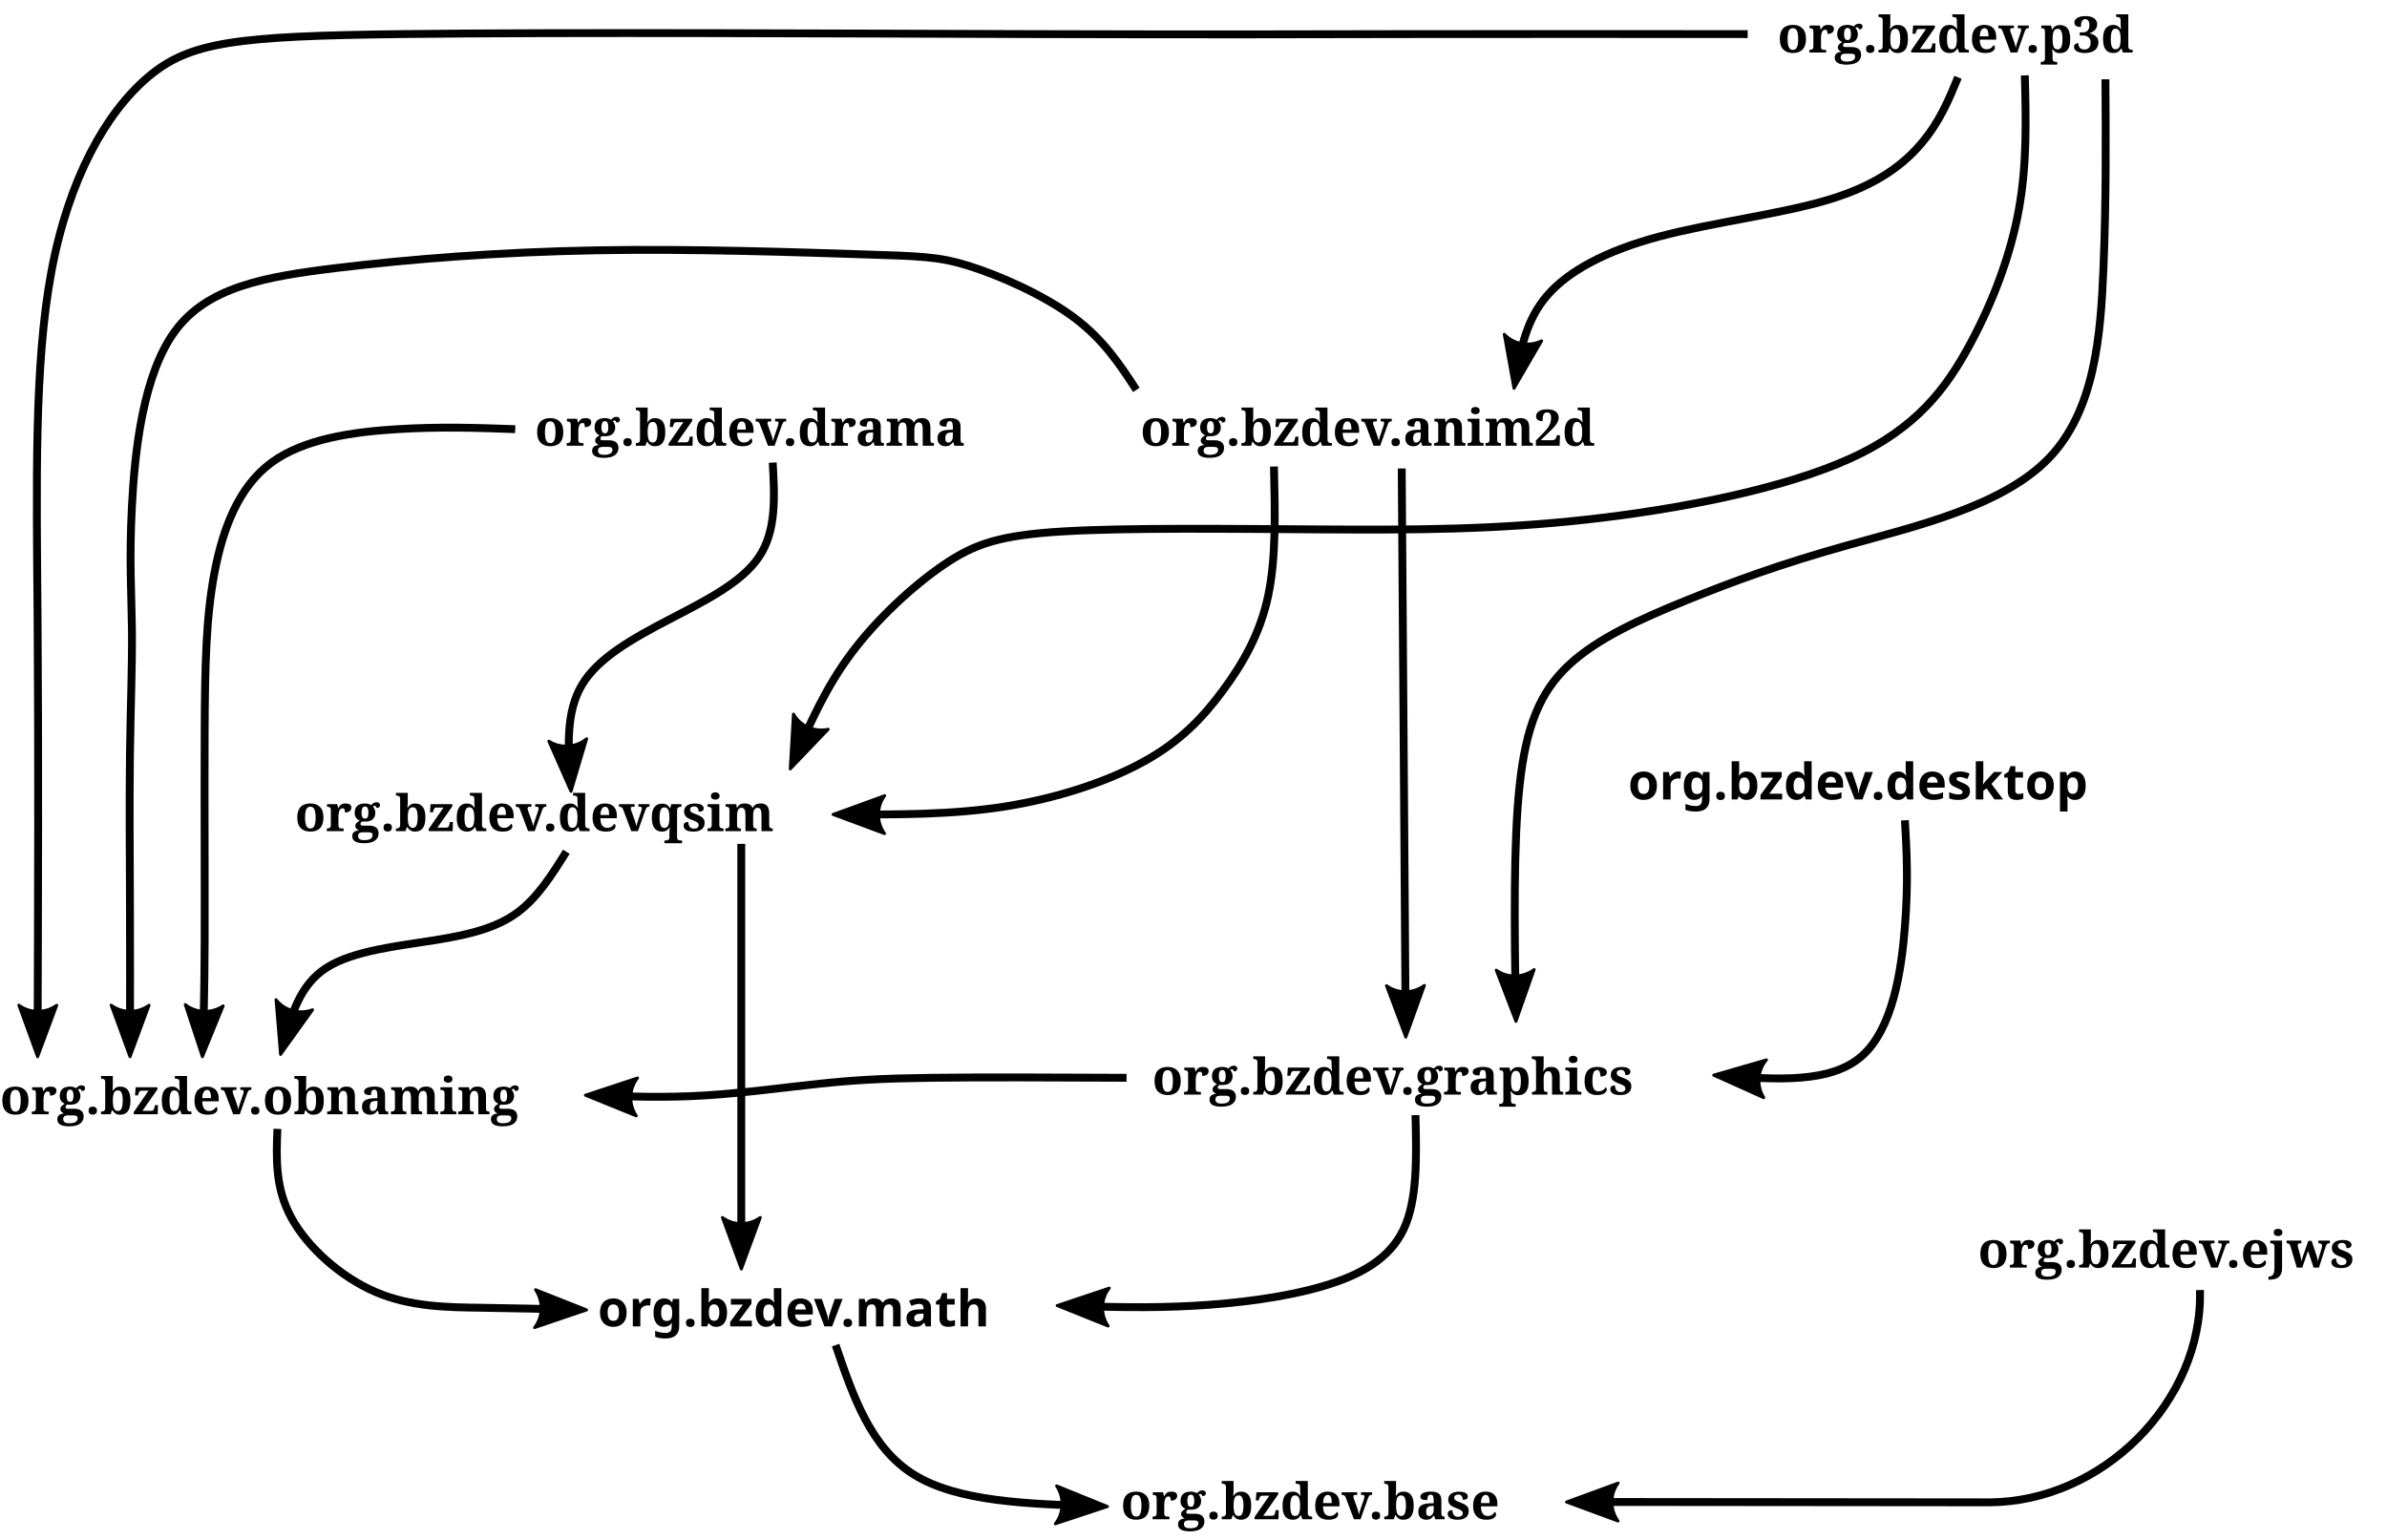
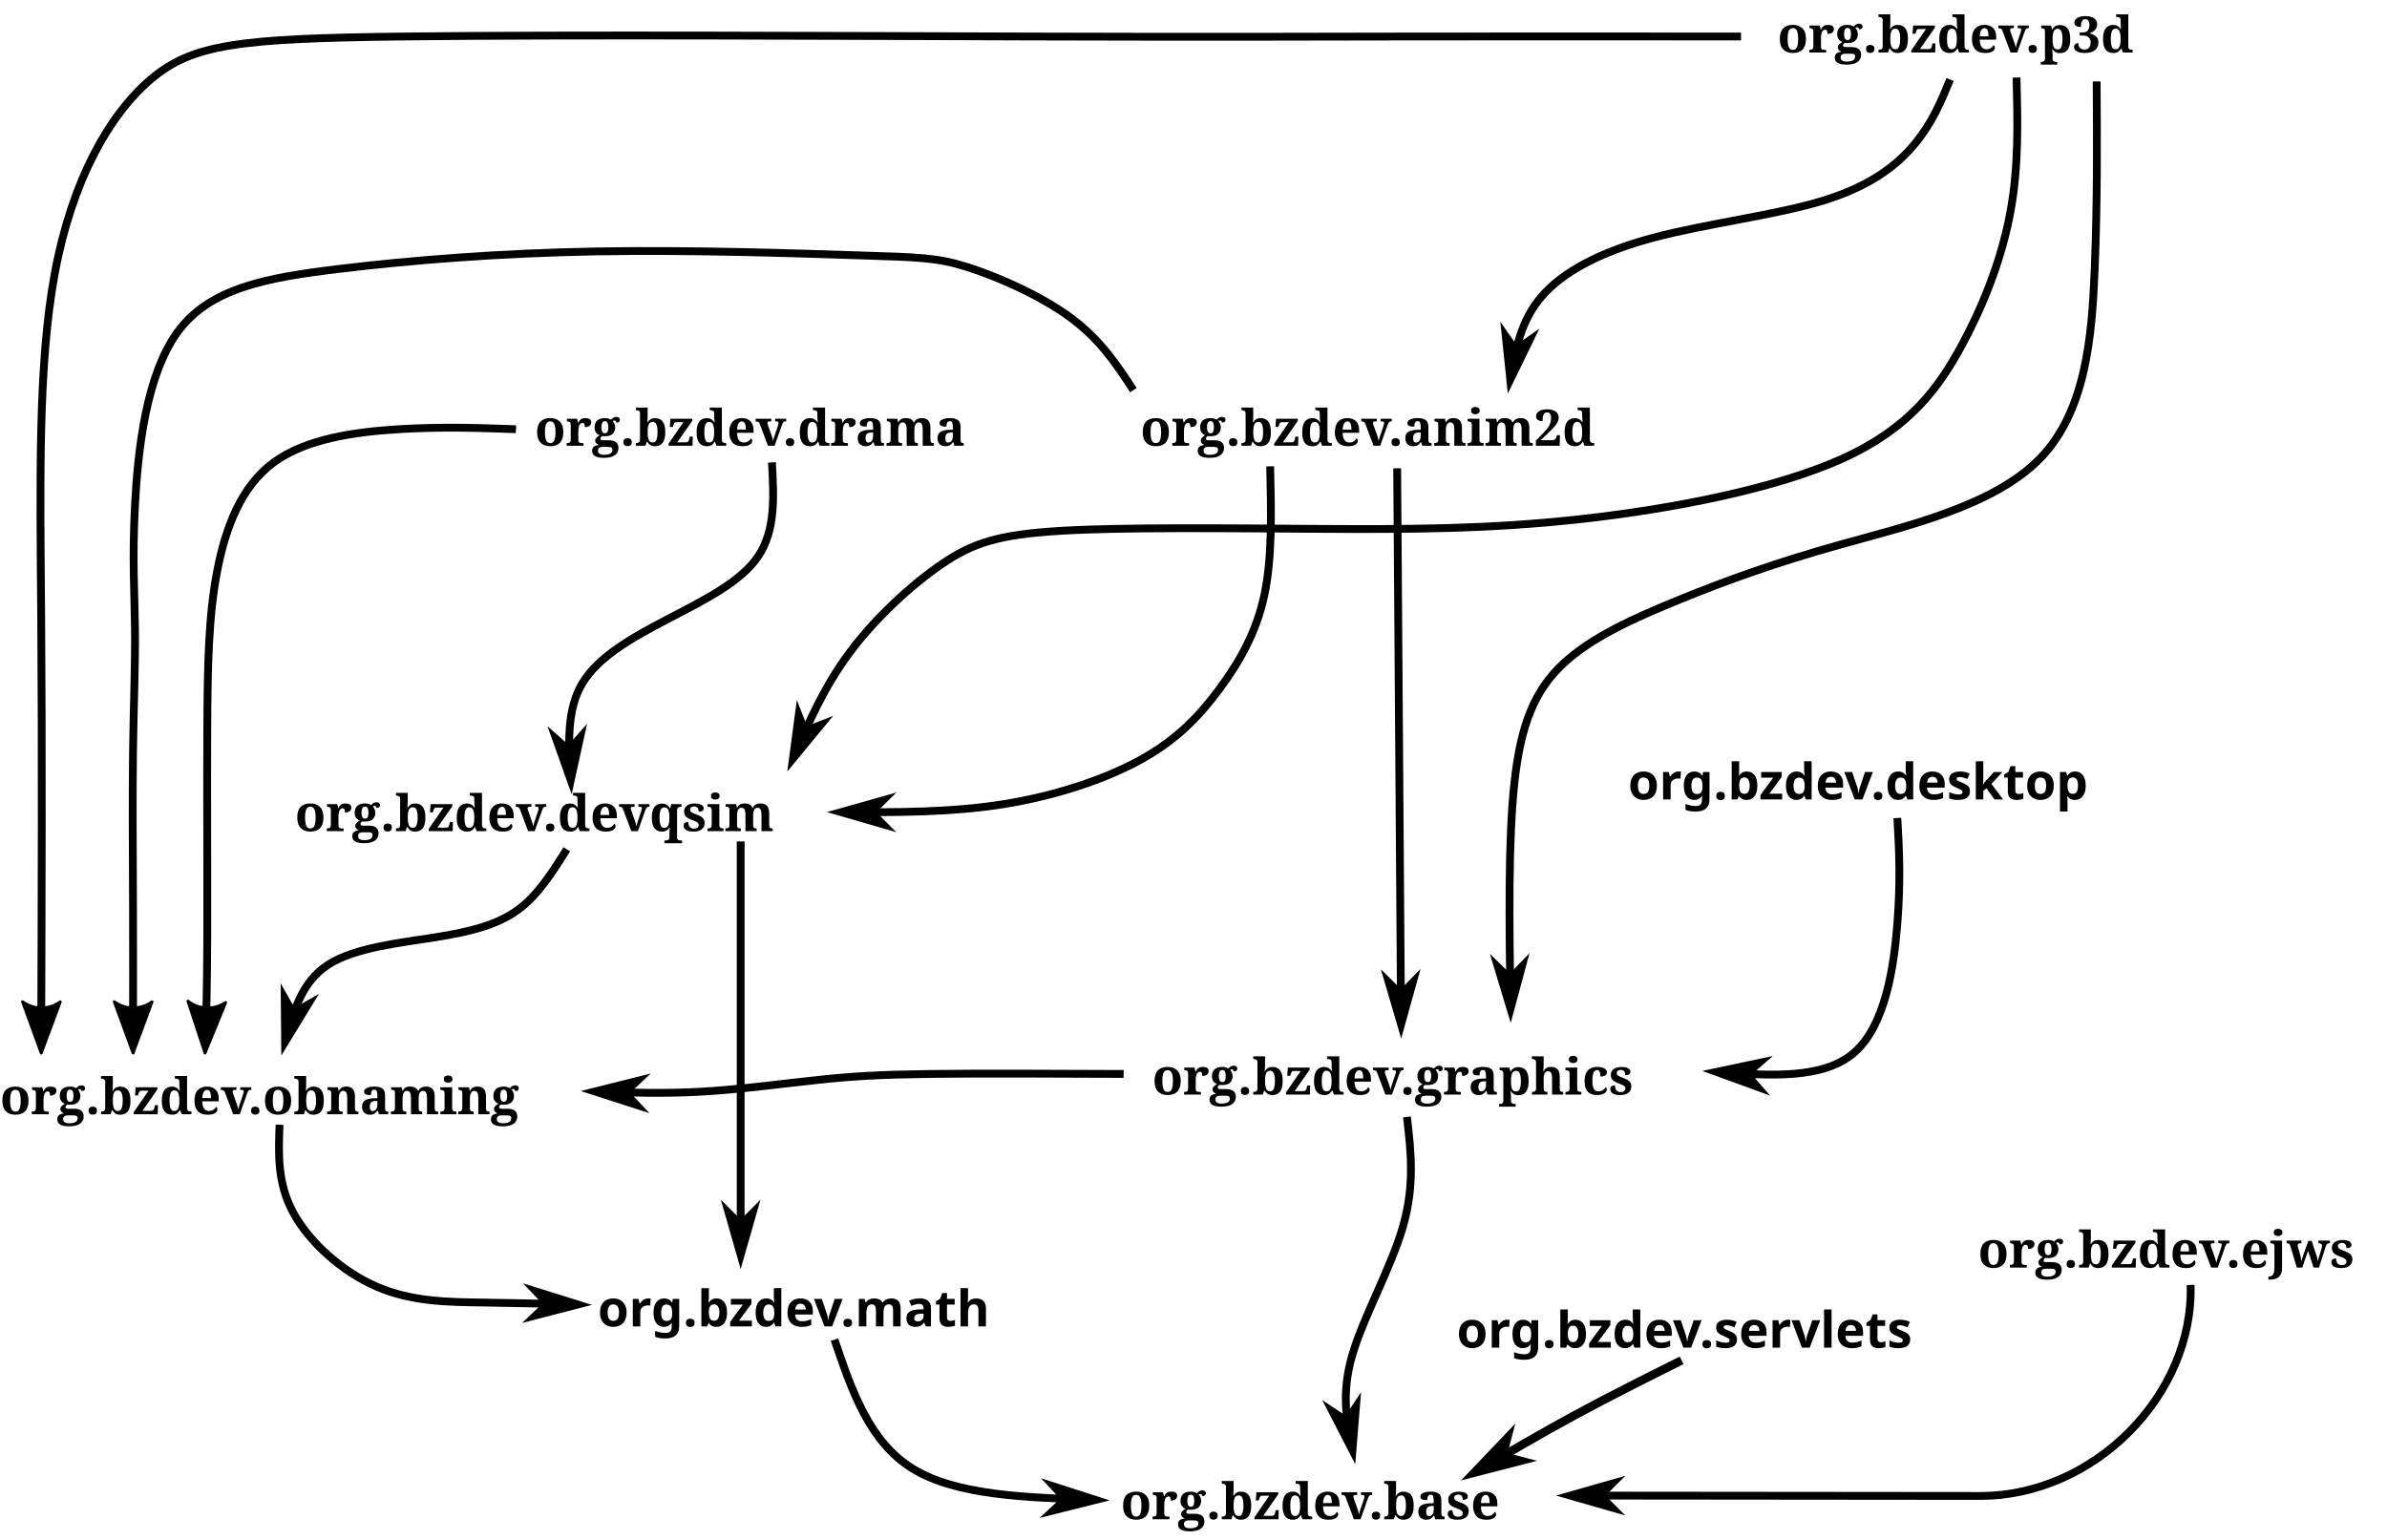
<svg xmlns="http://www.w3.org/2000/svg" width="31cm" height="20cm" viewBox="115 91 607 389" version="1.1" id="svg1667">
  <defs id="defs1671">
    <marker style="overflow:visible" id="marker2093" refX="0" refY="0" orient="auto">
      <path transform="scale(-0.6)" d="M 8.719,4.034 -2.207,0.016 8.719,-4.002 c -1.745,2.372 -1.735,5.617 -6e-7,8.035 z" style="fill:#000000;fill-opacity:1;fill-rule:evenodd;stroke:#000000;stroke-width:0.625;stroke-linejoin:round;stroke-opacity:1" id="path2091" />
-     </marker>
-     <marker orient="auto" refY="0" refX="0" id="Arrow2Mend" style="overflow:visible">
-       <path id="path876" style="fill:#000000;fill-opacity:1;fill-rule:evenodd;stroke:#000000;stroke-width:0.625;stroke-linejoin:round;stroke-opacity:1" d="M 8.719,4.034 -2.207,0.016 8.719,-4.002 c -1.745,2.372 -1.735,5.617 -6e-7,8.035 z" transform="scale(-0.6)" />
    </marker>
    <marker style="overflow:visible" id="marker1133" refX="0" refY="0" orient="auto">
      <path transform="scale(-0.6)" d="M 8.719,4.034 -2.207,0.016 8.719,-4.002 c -1.745,2.372 -1.735,5.617 -6e-7,8.035 z" style="fill:#000000;fill-opacity:1;fill-rule:evenodd;stroke:#000000;stroke-width:0.625;stroke-linejoin:round;stroke-opacity:1" id="path1131" />
    </marker>
    <marker style="overflow:visible" id="marker1155" refX="0" refY="0" orient="auto">
      <path transform="scale(-0.6)" d="M 8.719,4.034 -2.207,0.016 8.719,-4.002 c -1.745,2.372 -1.735,5.617 -6e-7,8.035 z" style="fill:#000000;fill-opacity:1;fill-rule:evenodd;stroke:#000000;stroke-width:0.625;stroke-linejoin:round;stroke-opacity:1" id="path1153" />
    </marker>
    <marker style="overflow:visible" id="marker1183" refX="0" refY="0" orient="auto">
      <path transform="scale(-0.6)" d="M 8.719,4.034 -2.207,0.016 8.719,-4.002 c -1.745,2.372 -1.735,5.617 -6e-7,8.035 z" style="fill:#000000;fill-opacity:1;fill-rule:evenodd;stroke:#000000;stroke-width:0.625;stroke-linejoin:round;stroke-opacity:1" id="path1181" />
    </marker>
    <marker style="overflow:visible" id="marker1217" refX="0" refY="0" orient="auto">
      <path transform="scale(-0.6)" d="M 8.719,4.034 -2.207,0.016 8.719,-4.002 c -1.745,2.372 -1.735,5.617 -6e-7,8.035 z" style="fill:#000000;fill-opacity:1;fill-rule:evenodd;stroke:#000000;stroke-width:0.625;stroke-linejoin:round;stroke-opacity:1" id="path1215" />
    </marker>
    <marker style="overflow:visible" id="marker1257" refX="0" refY="0" orient="auto">
      <path transform="scale(-0.6)" d="M 8.719,4.034 -2.207,0.016 8.719,-4.002 c -1.745,2.372 -1.735,5.617 -6e-7,8.035 z" style="fill:#000000;fill-opacity:1;fill-rule:evenodd;stroke:#000000;stroke-width:0.625;stroke-linejoin:round;stroke-opacity:1" id="path1255" />
    </marker>
    <marker style="overflow:visible" id="marker1303" refX="0" refY="0" orient="auto">
      <path transform="scale(-0.6)" d="M 8.719,4.034 -2.207,0.016 8.719,-4.002 c -1.745,2.372 -1.735,5.617 -6e-7,8.035 z" style="fill:#000000;fill-opacity:1;fill-rule:evenodd;stroke:#000000;stroke-width:0.625;stroke-linejoin:round;stroke-opacity:1" id="path1301" />
    </marker>
    <marker style="overflow:visible" id="marker1355" refX="0" refY="0" orient="auto">
      <path transform="scale(-0.6)" d="M 8.719,4.034 -2.207,0.016 8.719,-4.002 c -1.745,2.372 -1.735,5.617 -6e-7,8.035 z" style="fill:#000000;fill-opacity:1;fill-rule:evenodd;stroke:#000000;stroke-width:0.625;stroke-linejoin:round;stroke-opacity:1" id="path1353" />
    </marker>
    <marker style="overflow:visible" id="marker1413" refX="0" refY="0" orient="auto">
      <path transform="scale(-0.6)" d="M 8.719,4.034 -2.207,0.016 8.719,-4.002 c -1.745,2.372 -1.735,5.617 -6e-7,8.035 z" style="fill:#000000;fill-opacity:1;fill-rule:evenodd;stroke:#000000;stroke-width:0.625;stroke-linejoin:round;stroke-opacity:1" id="path1411" />
    </marker>
    <marker style="overflow:visible" id="marker1477" refX="0" refY="0" orient="auto">
      <path transform="scale(-0.6)" d="M 8.719,4.034 -2.207,0.016 8.719,-4.002 c -1.745,2.372 -1.735,5.617 -6e-7,8.035 z" style="fill:#000000;fill-opacity:1;fill-rule:evenodd;stroke:#000000;stroke-width:0.625;stroke-linejoin:round;stroke-opacity:1" id="path1475" />
    </marker>
    <marker style="overflow:visible" id="marker1547" refX="0" refY="0" orient="auto">
      <path transform="scale(-0.6)" d="M 8.719,4.034 -2.207,0.016 8.719,-4.002 c -1.745,2.372 -1.735,5.617 -6e-7,8.035 z" style="fill:#000000;fill-opacity:1;fill-rule:evenodd;stroke:#000000;stroke-width:0.625;stroke-linejoin:round;stroke-opacity:1" id="path1545" />
    </marker>
    <marker style="overflow:visible" id="marker1623" refX="0" refY="0" orient="auto">
      <path transform="scale(-0.6)" d="M 8.719,4.034 -2.207,0.016 8.719,-4.002 c -1.745,2.372 -1.735,5.617 -6e-7,8.035 z" style="fill:#000000;fill-opacity:1;fill-rule:evenodd;stroke:#000000;stroke-width:0.625;stroke-linejoin:round;stroke-opacity:1" id="path1621" />
    </marker>
    <marker style="overflow:visible" id="marker1705" refX="0" refY="0" orient="auto">
      <path transform="scale(-0.6)" d="M 8.719,4.034 -2.207,0.016 8.719,-4.002 c -1.745,2.372 -1.735,5.617 -6e-7,8.035 z" style="fill:#000000;fill-opacity:1;fill-rule:evenodd;stroke:#000000;stroke-width:0.625;stroke-linejoin:round;stroke-opacity:1" id="path1703" />
    </marker>
    <marker style="overflow:visible" id="marker1793" refX="0" refY="0" orient="auto">
      <path transform="scale(-0.6)" d="M 8.719,4.034 -2.207,0.016 8.719,-4.002 c -1.745,2.372 -1.735,5.617 -6e-7,8.035 z" style="fill:#000000;fill-opacity:1;fill-rule:evenodd;stroke:#000000;stroke-width:0.625;stroke-linejoin:round;stroke-opacity:1" id="path1791" />
    </marker>
    <marker style="overflow:visible" id="marker1887" refX="0" refY="0" orient="auto">
      <path transform="scale(-0.6)" d="M 8.719,4.034 -2.207,0.016 8.719,-4.002 c -1.745,2.372 -1.735,5.617 -6e-7,8.035 z" style="fill:#000000;fill-opacity:1;fill-rule:evenodd;stroke:#000000;stroke-width:0.625;stroke-linejoin:round;stroke-opacity:1" id="path1885" />
    </marker>
    <marker style="overflow:visible" id="marker1987" refX="0" refY="0" orient="auto">
      <path transform="scale(-0.6)" d="M 8.719,4.034 -2.207,0.016 8.719,-4.002 c -1.745,2.372 -1.735,5.617 -6e-7,8.035 z" style="fill:#000000;fill-opacity:1;fill-rule:evenodd;stroke:#000000;stroke-width:0.625;stroke-linejoin:round;stroke-opacity:1" id="path1985" />
    </marker>
+     <marker style="overflow:visible" id="marker1214" refX="0" refY="0" orient="auto">
+       <path transform="matrix(-0.4,0,0,-0.4,-4,0)" style="fill:context-stroke;fill-rule:evenodd;stroke:context-stroke;stroke-width:1pt" d="M 0,0 5,-5 -12.5,0 5,5 Z" id="path1212" />
+     </marker>
+     <marker style="overflow:visible" id="marker1259" refX="0" refY="0" orient="auto">
+       <path transform="matrix(-0.4,0,0,-0.4,-4,0)" style="fill:context-stroke;fill-rule:evenodd;stroke:context-stroke;stroke-width:1pt" d="M 0,0 5,-5 -12.5,0 5,5 Z" id="path1257" />
+     </marker>
+     <marker style="overflow:visible" id="marker1146" refX="0" refY="0" orient="auto">
+       <path transform="scale(-0.6)" d="M 8.719,4.034 -2.207,0.016 8.719,-4.002 c -1.745,2.372 -1.735,5.617 -6e-7,8.035 z" style="fill:context-stroke;fill-rule:evenodd;stroke:context-stroke;stroke-width:0.625;stroke-linejoin:round" id="path1144" />
+     </marker>
+     <marker style="overflow:visible" id="Arrow1Mend" refX="0" refY="0" orient="auto">
+       <path transform="matrix(-0.4,0,0,-0.4,-4,0)" style="fill:context-stroke;fill-rule:evenodd;stroke:context-stroke;stroke-width:1pt" d="M 0,0 5,-5 -12.5,0 5,5 Z" id="path851" />
+     </marker>
+     <marker style="overflow:visible" id="marker1267" refX="0" refY="0" orient="auto">
+       <path transform="matrix(-0.4,0,0,-0.4,-4,0)" style="fill:context-stroke;fill-rule:evenodd;stroke:context-stroke;stroke-width:1pt" d="M 0,0 5,-5 -12.5,0 5,5 Z" id="path1265" />
+     </marker>
+     <marker style="overflow:visible" id="marker1271" refX="0" refY="0" orient="auto">
+       <path transform="matrix(-0.4,0,0,-0.4,-4,0)" style="fill:context-stroke;fill-rule:evenodd;stroke:context-stroke;stroke-width:1pt" d="M 0,0 5,-5 -12.5,0 5,5 Z" id="path1269" />
+     </marker>
+     <marker style="overflow:visible" id="marker1174" refX="0" refY="0" orient="auto">
+       <path transform="matrix(-0.4,0,0,-0.4,-4,0)" style="fill:context-stroke;fill-rule:evenodd;stroke:context-stroke;stroke-width:1pt" d="M 0,0 5,-5 -12.5,0 5,5 Z" id="path1172" />
+     </marker>
+     <marker style="overflow:visible" id="marker1194" refX="0" refY="0" orient="auto">
+       <path transform="matrix(-0.4,0,0,-0.4,-4,0)" style="fill:context-stroke;fill-rule:evenodd;stroke:context-stroke;stroke-width:1pt" d="M 0,0 5,-5 -12.5,0 5,5 Z" id="path1192" />
+     </marker>
+     <marker style="overflow:visible" id="marker1184" refX="0" refY="0" orient="auto">
+       <path transform="matrix(-0.4,0,0,-0.4,-4,0)" style="fill:context-stroke;fill-rule:evenodd;stroke:context-stroke;stroke-width:1pt" d="M 0,0 5,-5 -12.5,0 5,5 Z" id="path1182" />
+     </marker>
+     <marker style="overflow:visible" id="marker1281" refX="0" refY="0" orient="auto">
+       <path transform="matrix(-0.4,0,0,-0.4,-4,0)" style="fill:context-stroke;fill-rule:evenodd;stroke:context-stroke;stroke-width:1pt" d="M 0,0 5,-5 -12.5,0 5,5 Z" id="path1279" />
+     </marker>
+     <marker style="overflow:visible" id="marker1285" refX="0" refY="0" orient="auto">
+       <path transform="matrix(-0.4,0,0,-0.4,-4,0)" style="fill:context-stroke;fill-rule:evenodd;stroke:context-stroke;stroke-width:1pt" d="M 0,0 5,-5 -12.5,0 5,5 Z" id="path1283" />
+     </marker>
+     <marker style="overflow:visible" id="marker1204" refX="0" refY="0" orient="auto">
+       <path transform="matrix(-0.4,0,0,-0.4,-4,0)" style="fill:context-stroke;fill-rule:evenodd;stroke:context-stroke;stroke-width:1pt" d="M 0,0 5,-5 -12.5,0 5,5 Z" id="path1202" />
+     </marker>
+     <marker style="overflow:visible" id="marker1156" refX="0" refY="0" orient="auto">
+       <path transform="scale(-0.6)" d="M 8.719,4.034 -2.207,0.016 8.719,-4.002 c -1.745,2.372 -1.735,5.617 -6e-7,8.035 z" style="fill:context-stroke;fill-rule:evenodd;stroke:context-stroke;stroke-width:0.625;stroke-linejoin:round" id="path1154" />
+     </marker>
+     <marker style="overflow:visible" id="marker1224" refX="0" refY="0" orient="auto">
+       <path transform="matrix(-0.4,0,0,-0.4,-4,0)" style="fill:context-stroke;fill-rule:evenodd;stroke:context-stroke;stroke-width:1pt" d="M 0,0 5,-5 -12.5,0 5,5 Z" id="path1222" />
+     </marker>
+     <marker style="overflow:visible" id="Arrow2Mend" refX="0" refY="0" orient="auto">
+       <path transform="scale(-0.6)" d="M 8.719,4.034 -2.207,0.016 8.719,-4.002 c -1.745,2.372 -1.735,5.617 -6e-7,8.035 z" style="fill:context-stroke;fill-rule:evenodd;stroke:context-stroke;stroke-width:0.625;stroke-linejoin:round" id="path869" />
+     </marker>
+     <marker style="overflow:visible" id="marker1297" refX="0" refY="0" orient="auto">
+       <path transform="matrix(-0.4,0,0,-0.4,-4,0)" style="fill:context-stroke;fill-rule:evenodd;stroke:context-stroke;stroke-width:1pt" d="M 0,0 5,-5 -12.5,0 5,5 Z" id="path1295" />
+     </marker>
+     <marker style="overflow:visible" id="marker1301" refX="0" refY="0" orient="auto">
+       <path transform="matrix(-0.4,0,0,-0.4,-4,0)" style="fill:context-stroke;fill-rule:evenodd;stroke:context-stroke;stroke-width:1pt" d="M 0,0 5,-5 -12.5,0 5,5 Z" id="path1299" />
+     </marker>
+     <marker style="overflow:visible" id="marker1305" refX="0" refY="0" orient="auto">
+       <path transform="matrix(-0.4,0,0,-0.4,-4,0)" style="fill:context-stroke;fill-rule:evenodd;stroke:context-stroke;stroke-width:1pt" d="M 0,0 5,-5 -12.5,0 5,5 Z" id="path1303" />
+     </marker>
  </defs>
  <g id="Background">
-     <text font-size="12.8" style="fill: #000000; fill-opacity: 1; stroke: none;text-anchor:start;font-family:serif;font-style:normal;font-weight:700" x="400" y="476.05" id="text1624">
+     <text font-size="12.8px" style="font-style:normal;font-weight:700;font-family:serif;text-anchor:start;fill:#000000;fill-opacity:1;stroke:none" x="400" y="476.05" id="text1624">
      <tspan x="400" y="476.05" id="tspan1622">org.bzdev.base</tspan>
    </text>
-     <text font-size="12.8" style="fill: #000000; fill-opacity: 1; stroke: none;text-anchor:start;font-family:serif;font-style:normal;font-weight:700" x="115" y="373.05" id="text1628">
+     <text font-size="12.8px" style="font-style:normal;font-weight:700;font-family:serif;text-anchor:start;fill:#000000;fill-opacity:1;stroke:none" x="115" y="373.05" id="text1628">
      <tspan x="115" y="373.05" id="tspan1626">org.bzdev.obnaming</tspan>
    </text>
-     <text font-size="12.8" style="fill: #000000; fill-opacity: 1; stroke: none;text-anchor:start;font-family:serif;font-style:normal;font-weight:700" x="408" y="368.05" id="text1632">
+     <text font-size="12.8px" style="font-style:normal;font-weight:700;font-family:serif;text-anchor:start;fill:#000000;fill-opacity:1;stroke:none" x="408" y="368.05" id="text1632">
      <tspan x="408" y="368.05" id="tspan1630">org.bzdev.graphics</tspan>
    </text>
-     <text font-size="12.8" style="fill: #000000; fill-opacity: 1; stroke: none;text-anchor:start;font-family:serif;font-style:normal;font-weight:700" x="618" y="412.05" id="text1636">
+     <text font-size="12.8px" style="font-style:normal;font-weight:700;font-family:serif;text-anchor:start;fill:#000000;fill-opacity:1;stroke:none" x="618" y="412.05" id="text1636">
      <tspan x="618" y="412.05" id="tspan1634">org.bzdev.ejws</tspan>
    </text>
-     <text font-size="12.8" style="fill: #000000; fill-opacity: 1; stroke: none;text-anchor:start;font-family:serif;font-style:normal;font-weight:700" x="190" y="301.05" id="text1640">
+     <text font-size="12.8px" style="font-style:normal;font-weight:700;font-family:serif;text-anchor:start;fill:#000000;fill-opacity:1;stroke:none" x="190" y="301.05" id="text1640">
      <tspan x="190" y="301.05" id="tspan1638">org.bzdev.devqsim</tspan>
    </text>
-     <text font-size="12.8" style="fill: #000000; fill-opacity: 1; stroke: none;text-anchor:start;font-family:serif;font-style:normal;font-weight:700" x="405" y="203.05" id="text1644">
+     <text font-size="12.8px" style="font-style:normal;font-weight:700;font-family:serif;text-anchor:start;fill:#000000;fill-opacity:1;stroke:none" x="405" y="203.05" id="text1644">
      <tspan x="405" y="203.05" id="tspan1642">org.bzdev.anim2d</tspan>
    </text>
-     <text font-size="12.8" style="fill: #000000; fill-opacity: 1; stroke: none;text-anchor:start;font-family:serif;font-style:normal;font-weight:700" x="251" y="203.05" id="text1648">
+     <text font-size="12.8px" style="font-style:normal;font-weight:700;font-family:serif;text-anchor:start;fill:#000000;fill-opacity:1;stroke:none" x="251" y="203.05" id="text1648">
      <tspan x="251" y="203.05" id="tspan1646">org.bzdev.drama</tspan>
    </text>
-     <text font-size="12.8" style="fill: #000000; fill-opacity: 1; stroke: none;text-anchor:start;font-family:serif;font-style:normal;font-weight:700" x="567" y="103.05" id="text1652">
+     <text font-size="12.8px" style="font-style:normal;font-weight:700;font-family:serif;text-anchor:start;fill:#000000;fill-opacity:1;stroke:none" x="567" y="103.05" id="text1652">
      <tspan x="567" y="103.05" id="tspan1650">org.bzdev.p3d</tspan>
    </text>
-     <text font-size="12.8" style="fill: #000000; fill-opacity: 1; stroke: none;text-anchor:start;font-family:sans-serif;font-style:normal;font-weight:normal" x="517" y="393" id="text1656">
+     <text font-size="12.8px" style="font-style:normal;font-weight:normal;font-family:sans-serif;text-anchor:start;fill:#000000;fill-opacity:1;stroke:none" x="517" y="393" id="text1656">
      <tspan x="517" y="393" id="tspan1654" />
    </text>
-     <text font-size="12.8" style="fill: #000000; fill-opacity: 1; stroke: none;text-anchor:start;font-family:sans-serif;font-style:normal;font-weight:700" x="529" y="293" id="text1660">
+     <text font-size="12.8px" style="font-style:normal;font-weight:700;font-family:sans-serif;text-anchor:start;fill:#000000;fill-opacity:1;stroke:none" x="529" y="293" id="text1660">
      <tspan x="529" y="293" id="tspan1658">org.bzdev.desktop</tspan>
    </text>
-     <text font-size="12.8" style="fill: #000000; fill-opacity: 1; stroke: none;text-anchor:start;font-family:sans-serif;font-style:normal;font-weight:700" x="267" y="427" id="text1664">
+     <text font-size="12.8px" style="font-style:normal;font-weight:700;font-family:sans-serif;text-anchor:start;fill:#000000;fill-opacity:1;stroke:none" x="267" y="427" id="text1664">
      <tspan x="267" y="427" id="tspan1662">org.bzdev.math</tspan>
    </text>
  </g>
-   <g transform="matrix(0.9996945,0,0,0.9996945,116.0597,88.86939)" id="g1367">
-     <path id="path2" style="fill:none;fill-opacity:1;fill-rule:evenodd;stroke:#000000;stroke-width:2;stroke-miterlimit:4;stroke-dasharray:none;stroke-opacity:1;marker-end:url(#marker2093)" d="m 359,284.5 c 0.259,10.765 0.518,21.53 -3,29 -3.518,7.47 -10.812,11.646 -20.5,14.5 -9.688,2.854 -21.768,4.387 -33,5 -11.232,0.613 -21.616,0.307 -32,0" />
-     <path id="path4" style="fill:none;fill-rule:evenodd;stroke:#000000;stroke-width:2;stroke-linecap:butt;stroke-linejoin:bevel;stroke-miterlimit:10;stroke-dashoffset:0;stroke-opacity:1;marker-end:url(#Arrow2Mend)" d="m 497,20.5 c -2.264,5.516 -4.528,11.032 -9.033,16.467 C 483.462,42.402 476.717,47.757 464.5,51.5 452.283,55.243 434.596,57.373 421,61 c -13.596,3.627 -23.099,8.751 -28.5,15 -5.401,6.249 -6.701,13.625 -8,21" />
-     <path id="path6" style="fill:none;fill-rule:evenodd;stroke:#000000;stroke-width:2;stroke-linecap:butt;stroke-linejoin:bevel;stroke-miterlimit:10;stroke-dashoffset:0;stroke-opacity:1;marker-end:url(#marker1133)" d="m 355.5,120 1,142" />
-     <path id="path8" style="fill:none;fill-rule:evenodd;stroke:#000000;stroke-width:2;stroke-linecap:butt;stroke-linejoin:bevel;stroke-miterlimit:10;stroke-dashoffset:0;stroke-opacity:1;marker-end:url(#marker1155)" d="m 323,119.5 c 0.28,11.687 0.56,23.373 -1.5,33 -2.06,9.627 -6.459,17.194 -11.5,24 -5.041,6.806 -10.722,12.852 -20,18 -9.278,5.148 -22.151,9.4 -35.5,11.5 -13.349,2.1 -27.175,2.05 -41,2" />
-     <path id="path10" style="fill:none;fill-rule:evenodd;stroke:#000000;stroke-width:2;stroke-linecap:butt;stroke-linejoin:bevel;stroke-miterlimit:10;stroke-dashoffset:0;stroke-opacity:1;marker-end:url(#marker1183)" d="m 130,110 c -9.475,-0.34 -18.95,-0.68 -30,0 -11.05,0.68 -23.675,2.381 -32,8.5 -8.325,6.119 -12.35,16.656 -14.5,28 -2.15,11.344 -2.425,23.497 -2.5,40.5 -0.075,17.003 0.05,38.858 0,53 -0.05,14.142 -0.275,20.571 -0.5,27" />
-     <path id="path12" style="fill:none;fill-rule:evenodd;stroke:#000000;stroke-width:2;stroke-linecap:butt;stroke-linejoin:bevel;stroke-miterlimit:10;stroke-dashoffset:0;stroke-opacity:1;marker-end:url(#marker1217)" d="M 187.5,215.5 V 321" />
-     <path id="path14" style="fill:none;fill-rule:evenodd;stroke:#000000;stroke-width:2;stroke-linecap:butt;stroke-linejoin:bevel;stroke-miterlimit:10;stroke-dashoffset:0;stroke-opacity:1;marker-end:url(#marker1257)" d="m 288,100 c -4.188,-6.423 -8.376,-12.847 -16,-18.5 -7.624,-5.653 -18.686,-10.537 -26.5,-13 -7.814,-2.463 -12.382,-2.507 -28,-3 -15.618,-0.493 -42.286,-1.437 -67,-1 -24.714,0.437 -47.475,2.255 -66,4.5 -18.525,2.245 -32.813,4.916 -41,16 -8.187,11.084 -10.272,30.581 -11,44.5 -0.728,13.919 -0.097,22.262 0,31.5 0.097,9.238 -0.339,19.372 -0.5,31.5 -0.161,12.128 -0.046,26.251 0,39 0.046,12.749 0.023,24.125 0,35.5" />
-     <path id="path16" style="fill:none;fill-rule:evenodd;stroke:#000000;stroke-width:2;stroke-linecap:butt;stroke-linejoin:bevel;stroke-miterlimit:10;stroke-dashoffset:0;stroke-opacity:1;marker-end:url(#marker1303)" d="m 514,20 c 0.288,11.223 0.576,22.446 -1.5,34 -2.076,11.554 -6.517,23.441 -12.5,34.5 -5.983,11.059 -13.508,21.292 -30.5,29 -16.992,7.708 -43.45,12.892 -67,15.5 -23.55,2.608 -44.193,2.641 -67.5,2.5 -23.307,-0.141 -49.278,-0.455 -65.5,0.5 -16.222,0.955 -22.694,3.18 -30.5,8.5 -7.806,5.32 -16.944,13.734 -23.5,22.5 -6.556,8.766 -10.528,17.883 -14.5,27" />
-     <path id="path18" style="fill:none;fill-rule:evenodd;stroke:#000000;stroke-width:2;stroke-linecap:butt;stroke-linejoin:bevel;stroke-miterlimit:10;stroke-dashoffset:0;stroke-opacity:1;marker-end:url(#marker1355)" d="m 534.5,21 c 0.102,15.373 0.203,30.747 -0.5,48 -0.703,17.253 -2.212,36.386 -14,48.5 -11.788,12.114 -33.856,17.209 -51,22 -17.144,4.791 -29.363,9.279 -41,14 -11.637,4.721 -22.691,9.675 -30,16.5 -7.309,6.825 -10.874,15.521 -12.5,30.5 -1.626,14.979 -1.313,36.239 -1,57.5" />
-     <path id="path20" style="fill:none;fill-rule:evenodd;stroke:#000000;stroke-width:2;stroke-linecap:butt;stroke-linejoin:bevel;stroke-miterlimit:10;stroke-dashoffset:0;stroke-opacity:1;marker-end:url(#marker1413)" d="m 211.5,343 c 4.458,13.083 8.917,26.167 20,33 11.083,6.833 28.792,7.417 46.5,8" />
-     <path id="path22" style="fill:none;fill-rule:evenodd;stroke:#000000;stroke-width:2;stroke-linecap:butt;stroke-linejoin:bevel;stroke-miterlimit:10;stroke-dashoffset:0;stroke-opacity:1;marker-end:url(#marker1477)" d="m 69.5,288 c -0.292,7.476 -0.583,14.952 3.5,22.5 4.083,7.548 12.542,15.167 21.5,19 8.958,3.833 18.417,3.881 27,4 8.583,0.119 16.292,0.31 24,0.5" />
-     <path id="path24" style="fill:none;fill-rule:evenodd;stroke:#000000;stroke-width:2;stroke-linecap:butt;stroke-linejoin:bevel;stroke-miterlimit:10;stroke-dashoffset:0;stroke-opacity:1;marker-end:url(#marker1547)" d="m 285.5,275 c -18.411,-0.08 -36.821,-0.161 -49.5,0 -12.679,0.161 -19.625,0.562 -28.5,1.5 -8.875,0.938 -19.679,2.411 -29.5,3 -9.821,0.589 -18.661,0.295 -27.5,0" />
-     <path id="path26" style="fill:none;fill-rule:evenodd;stroke:#000000;stroke-width:2;stroke-linecap:butt;stroke-linejoin:bevel;stroke-miterlimit:10;stroke-dashoffset:0;stroke-opacity:1;marker-end:url(#marker1623)" d="m 143,217.5 c -3.661,5.851 -7.321,11.702 -12.5,15.5 -5.179,3.798 -11.875,5.542 -21,7 -9.125,1.458 -20.679,2.631 -27.5,7 -6.821,4.369 -8.911,11.935 -11,19.5" />
-     <path id="path28" style="fill:none;fill-rule:evenodd;stroke:#000000;stroke-width:2;stroke-linecap:butt;stroke-linejoin:bevel;stroke-miterlimit:10;stroke-dashoffset:0;stroke-opacity:1;marker-end:url(#marker1705)" d="m 558.544,328.998 c 0.414,14.104 -5.772,27.664 -15.808,37.698 -10.036,10.034 -23.599,16.219 -37.707,16.305 l -104.958,-0.099" />
-     <path id="path30" style="fill:none;fill-rule:evenodd;stroke:#000000;stroke-width:2;stroke-linecap:butt;stroke-linejoin:bevel;stroke-miterlimit:10;stroke-dashoffset:0;stroke-opacity:1;marker-end:url(#marker1793)" d="m 483.5,209.5 c 0.444,7.844 0.889,15.689 0,27 -0.889,11.311 -3.111,26.089 -11,33 -7.889,6.911 -21.444,5.956 -35,5" />
-     <path id="path32" style="fill:none;fill-rule:evenodd;stroke:#000000;stroke-width:2;stroke-linecap:butt;stroke-linejoin:bevel;stroke-miterlimit:10;stroke-dashoffset:0;stroke-opacity:1;marker-end:url(#marker1887)" d="m 195.5,118.5 c 0.485,8.679 0.97,17.357 -3.5,24 -4.47,6.643 -13.896,11.25 -23,16 -9.104,4.75 -17.887,9.643 -22,16.5 -4.113,6.857 -3.557,15.679 -3,24.5" />
-     <path id="path34" style="fill:none;fill-rule:evenodd;stroke:#000000;stroke-width:2;stroke-linecap:butt;stroke-linejoin:bevel;stroke-miterlimit:10;stroke-dashoffset:0;stroke-opacity:1;marker-end:url(#marker1987)" d="M 443.5,9.5 C 413.555,9.48 383.61,9.461 357.5,9.5 331.39,9.539 309.115,9.637 262,9.5 214.885,9.363 142.929,8.989 101,9.5 59.071,10.011 47.168,11.405 36.5,20.5 25.832,29.595 16.397,46.391 12,70 7.603,93.609 8.244,124.031 8.5,158 c 0.256,33.969 0.128,71.484 0,109" />
-   </g>
+   <text xml:space="preserve" style="font-style:normal;font-variant:normal;font-weight:bold;font-stretch:normal;font-size:12.816px;line-height:1.25;font-family:sans-serif;-inkscape-font-specification:'sans-serif, Bold';font-variant-ligatures:normal;font-variant-caps:normal;font-variant-numeric:normal;font-variant-east-asian:normal;text-decoration:none;text-decoration-line:none;text-decoration-color:#000000;letter-spacing:0px;word-spacing:0px;fill:#000000;stroke-width:0.518" x="533.386" y="387.902" id="text10569">
+     <tspan id="tspan10923" x="533.386" y="387.902" />
+   </text>
+   <text xml:space="preserve" style="font-weight:bold;font-size:6.217px;line-height:1.25;font-family:sans-serif;-inkscape-font-specification:'sans-serif Bold';text-decoration:none;text-decoration-line:none;text-decoration-color:#000000;letter-spacing:0px;word-spacing:0px;fill:#000000;stroke-width:0.518" x="485.425" y="432.419" id="text39563">
+     <tspan style="font-style:normal;font-variant:normal;font-weight:bold;font-stretch:normal;font-size:12.8px;font-family:sans-serif;-inkscape-font-specification:'sans-serif, Bold';font-variant-ligatures:normal;font-variant-caps:normal;font-variant-numeric:normal;font-variant-east-asian:normal;stroke-width:0.518" x="485.425" y="432.419" id="tspan40703">org.bzdev.servlets</tspan>
+   </text>
+   <path id="line4" d="m 473.769,372.249 c 0.257,10.697 0.515,21.394 -2.981,28.818 -3.496,7.423 -10.744,11.573 -20.371,14.409 -9.627,2.836 -21.631,4.359 -32.792,4.969 -11.161,0.609 -21.48,0.305 -31.799,0" fill-rule="evenodd" style="fill:none;stroke:none;stroke-width:0.994" />
+   <path id="lilne1" d="m 610.901,109.91 c -2.25,5.481 -4.5,10.962 -8.976,16.363 -4.476,5.401 -11.18,10.722 -23.319,14.442 -12.14,3.719 -29.716,5.836 -43.226,9.44 -13.51,3.604 -22.953,8.696 -28.321,14.906 -5.367,6.21 -6.658,13.539 -7.95,20.868" fill-rule="evenodd" style="fill:none;stroke:#000000;stroke-width:1.987;stroke-linecap:butt;stroke-linejoin:bevel;stroke-miterlimit:10;stroke-dashoffset:0;marker-end:url(#marker1214)" />
+   <path id="line10" d="m 470.291,208.784 0.994,141.106" fill-rule="evenodd" style="fill:none;stroke:#000000;stroke-width:1.987;stroke-linecap:butt;stroke-linejoin:bevel;stroke-miterlimit:10;stroke-dashoffset:0;marker-end:url(#marker1214)" />
+   <path id="line11" d="m 437.996,208.287 c 0.278,11.613 0.556,23.226 -1.491,32.792 -2.047,9.566 -6.419,17.086 -11.428,23.849 -5.009,6.763 -10.655,12.771 -19.874,17.887 -9.219,5.116 -22.011,9.34 -35.277,11.428 -13.265,2.087 -27.004,2.037 -40.742,1.987" fill-rule="evenodd" style="fill:none;stroke:#000000;stroke-width:1.987;stroke-linecap:butt;stroke-linejoin:bevel;stroke-miterlimit:10;stroke-dashoffset:0;marker-end:url(#marker1214)" />
+   <path id="line12" d="m 246.21,198.847 c -9.415,-0.338 -18.831,-0.676 -29.811,0 -10.98,0.676 -23.526,2.366 -31.799,8.447 -8.273,6.08 -12.272,16.551 -14.409,27.824 -2.136,11.273 -2.41,23.349 -2.484,40.245 -0.075,16.896 0.05,38.614 0,52.667 -0.05,14.053 -0.273,20.441 -0.497,26.83" fill-rule="evenodd" style="fill:none;stroke:#000000;stroke-width:1.987;stroke-linecap:butt;stroke-linejoin:bevel;stroke-miterlimit:10;stroke-dashoffset:0;marker-end:url(#Arrow2Mend)" />
+   <path id="line13" d="M 303.348,303.683 V 408.519" fill-rule="evenodd" style="fill:none;stroke:#000000;stroke-width:1.987;stroke-linecap:butt;stroke-linejoin:bevel;stroke-miterlimit:10;stroke-dashoffset:0;marker-end:url(#marker1224)" />
+   <path id="line14" d="m 403.216,188.91 c -4.161,-6.383 -8.323,-12.766 -15.899,-18.384 -7.576,-5.618 -18.568,-10.47 -26.333,-12.918 -7.765,-2.448 -12.304,-2.491 -27.824,-2.981 -15.52,-0.49 -42.02,-1.428 -66.578,-0.994 -24.559,0.434 -47.177,2.241 -65.585,4.472 -18.408,2.231 -32.607,4.885 -40.742,15.899 -8.135,11.014 -10.208,30.388 -10.931,44.22 -0.723,13.832 -0.096,22.122 0,31.302 0.097,9.18 -0.337,19.25 -0.497,31.302 -0.16,12.052 -0.046,26.086 0,38.755 0.046,12.669 0.023,23.973 0,35.277" fill-rule="evenodd" style="fill:none;stroke:#000000;stroke-width:1.987;stroke-linecap:butt;stroke-linejoin:bevel;stroke-miterlimit:10;stroke-dashoffset:0;marker-end:url(#marker1156)" />
+   <path id="line15" d="m 627.794,109.413 c 0.286,11.152 0.573,22.304 -1.491,33.786 -2.063,11.482 -6.476,23.293 -12.421,34.283 -5.945,10.99 -13.423,21.158 -30.308,28.818 -16.885,7.66 -43.176,12.811 -66.578,15.402 -23.402,2.592 -43.915,2.624 -67.075,2.484 -23.16,-0.14 -48.968,-0.452 -65.088,0.497 -16.12,0.949 -22.552,3.16 -30.308,8.447 -7.757,5.286 -16.838,13.648 -23.352,22.358 -6.514,8.711 -10.462,17.77 -14.409,26.83" fill-rule="evenodd" style="fill:none;stroke:#000000;stroke-width:1.987;stroke-linecap:butt;stroke-linejoin:bevel;stroke-miterlimit:10;stroke-dashoffset:0;marker-end:url(#marker1204)" />
+   <path id="line16" d="m 648.165,110.407 c 0.101,15.277 0.202,30.553 -0.497,47.698 -0.699,17.145 -2.198,36.157 -13.912,48.195 -11.714,12.038 -33.643,17.1 -50.679,21.862 -17.036,4.761 -29.179,9.221 -40.742,13.912 -11.564,4.691 -22.548,9.614 -29.811,16.396 -7.263,6.782 -10.806,15.424 -12.421,30.308 -1.616,14.884 -1.305,36.011 -0.994,57.138" fill-rule="evenodd" style="fill:none;stroke:#000000;stroke-width:1.987;stroke-linecap:butt;stroke-linejoin:bevel;stroke-miterlimit:10;stroke-dashoffset:0;marker-end:url(#marker1214)" />
+   <path id="line2" d="m 327.197,430.38 c 4.43,13.001 8.861,26.002 19.874,32.792 11.014,6.79 28.61,7.37 46.207,7.95" fill-rule="evenodd" style="fill:none;stroke:#000000;stroke-width:1.987;stroke-linecap:butt;stroke-linejoin:bevel;stroke-miterlimit:10;stroke-dashoffset:0;marker-end:url(#marker1214)" />
+   <path id="line3" d="m 186.091,375.727 c -0.29,7.429 -0.58,14.858 3.478,22.358 4.058,7.5 12.463,15.071 21.365,18.88 8.902,3.809 18.301,3.857 26.83,3.975 8.529,0.118 16.189,0.308 23.849,0.497" fill-rule="evenodd" style="fill:none;stroke:#000000;stroke-width:1.987;stroke-linecap:butt;stroke-linejoin:bevel;stroke-miterlimit:10;stroke-dashoffset:0;marker-end:url(#marker1184)" />
+   <path id="line5" d="m 400.732,362.808 c -18.295,-0.08 -36.59,-0.16 -49.189,0 -12.599,0.16 -19.502,0.559 -28.321,1.491 -8.819,0.932 -19.555,2.396 -29.314,2.981 -9.76,0.586 -18.543,0.293 -27.327,0" fill-rule="evenodd" style="fill:none;stroke:#000000;stroke-width:1.987;stroke-linecap:butt;stroke-linejoin:bevel;stroke-miterlimit:10;stroke-dashoffset:0;marker-end:url(#marker1194)" />
+   <path id="line6" d="m 259.128,305.67 c -3.638,5.814 -7.275,11.629 -12.421,15.402 -5.146,3.774 -11.8,5.507 -20.868,6.956 -9.068,1.449 -20.548,2.614 -27.327,6.956 -6.778,4.342 -8.855,11.859 -10.931,19.377" fill-rule="evenodd" style="fill:none;stroke:#000000;stroke-width:1.987;stroke-linecap:butt;stroke-linejoin:bevel;stroke-miterlimit:10;stroke-dashoffset:0;marker-end:url(#marker1174)" />
+   <path id="line7" d="m 672.058,416.467 c 0.412,14.015 -5.736,27.49 -15.709,37.461 -9.973,9.971 -23.451,16.117 -37.469,16.202 l -104.298,-0.098" fill-rule="evenodd" style="fill:none;stroke:#000000;stroke-width:1.987;stroke-linecap:butt;stroke-linejoin:bevel;stroke-miterlimit:10;stroke-dashoffset:0;marker-end:url(#marker1214)" />
+   <path id="line8" d="m 597.486,297.721 c 0.442,7.795 0.883,15.59 0,26.83 -0.883,11.24 -3.092,25.925 -10.931,32.792 -7.839,6.868 -21.309,5.918 -34.78,4.969" fill-rule="evenodd" style="fill:none;stroke:#000000;stroke-width:1.987;stroke-linecap:butt;stroke-linejoin:bevel;stroke-miterlimit:10;stroke-dashoffset:0;marker-end:url(#marker1214)" />
+   <path id="line9" d="m 311.298,207.293 c 0.482,8.624 0.964,17.248 -3.478,23.849 -4.442,6.601 -13.808,11.179 -22.855,15.899 -9.047,4.72 -17.774,9.582 -21.862,16.396 -4.087,6.814 -3.534,15.58 -2.981,24.346" fill-rule="evenodd" style="fill:none;stroke:#000000;stroke-width:1.987;stroke-linecap:butt;stroke-linejoin:bevel;stroke-miterlimit:10;stroke-dashoffset:0;marker-end:url(#Arrow1Mend)" />
+   <path id="lline14" d="m 557.737,98.979 c -29.757,-0.019 -59.513,-0.039 -85.459,0 -25.946,0.039 -48.08,0.137 -94.899,0 -46.819,-0.137 -118.322,-0.507 -159.987,0 -41.665,0.507 -53.493,1.893 -64.094,10.931 -10.601,9.038 -19.977,25.728 -24.346,49.189 -4.369,23.46 -3.733,53.691 -3.478,87.446 0.255,33.755 0.127,71.035 0,108.314" fill-rule="evenodd" style="fill:none;stroke:#000000;stroke-width:1.987;stroke-linecap:butt;stroke-linejoin:bevel;stroke-miterlimit:10;stroke-dashoffset:0;marker-end:url(#marker1146)" />
+   <path id="path17" d="m 472.775,373.739 c 1.016,8.634 2.032,17.268 -0.994,27.824 -3.025,10.555 -10.092,23.032 -12.918,32.792 -2.827,9.76 -1.413,16.805 0,23.849" fill-rule="evenodd" style="fill:none;stroke:#000000;stroke-width:1.987;stroke-linecap:butt;stroke-linejoin:bevel;stroke-miterlimit:10;stroke-dashoffset:0;marker-end:url(#marker1214)" />
+   <path id="path18" d="m 542.627,435.645 c -9.06,4.524 -18.119,9.048 -26.855,13.777 -8.736,4.729 -17.15,9.663 -25.563,14.596" fill-rule="evenodd" style="fill:none;stroke:#000000;stroke-width:2.164;stroke-linecap:butt;stroke-linejoin:bevel;stroke-miterlimit:10;stroke-dashoffset:0;marker-end:url(#marker1214)" />
</svg>
